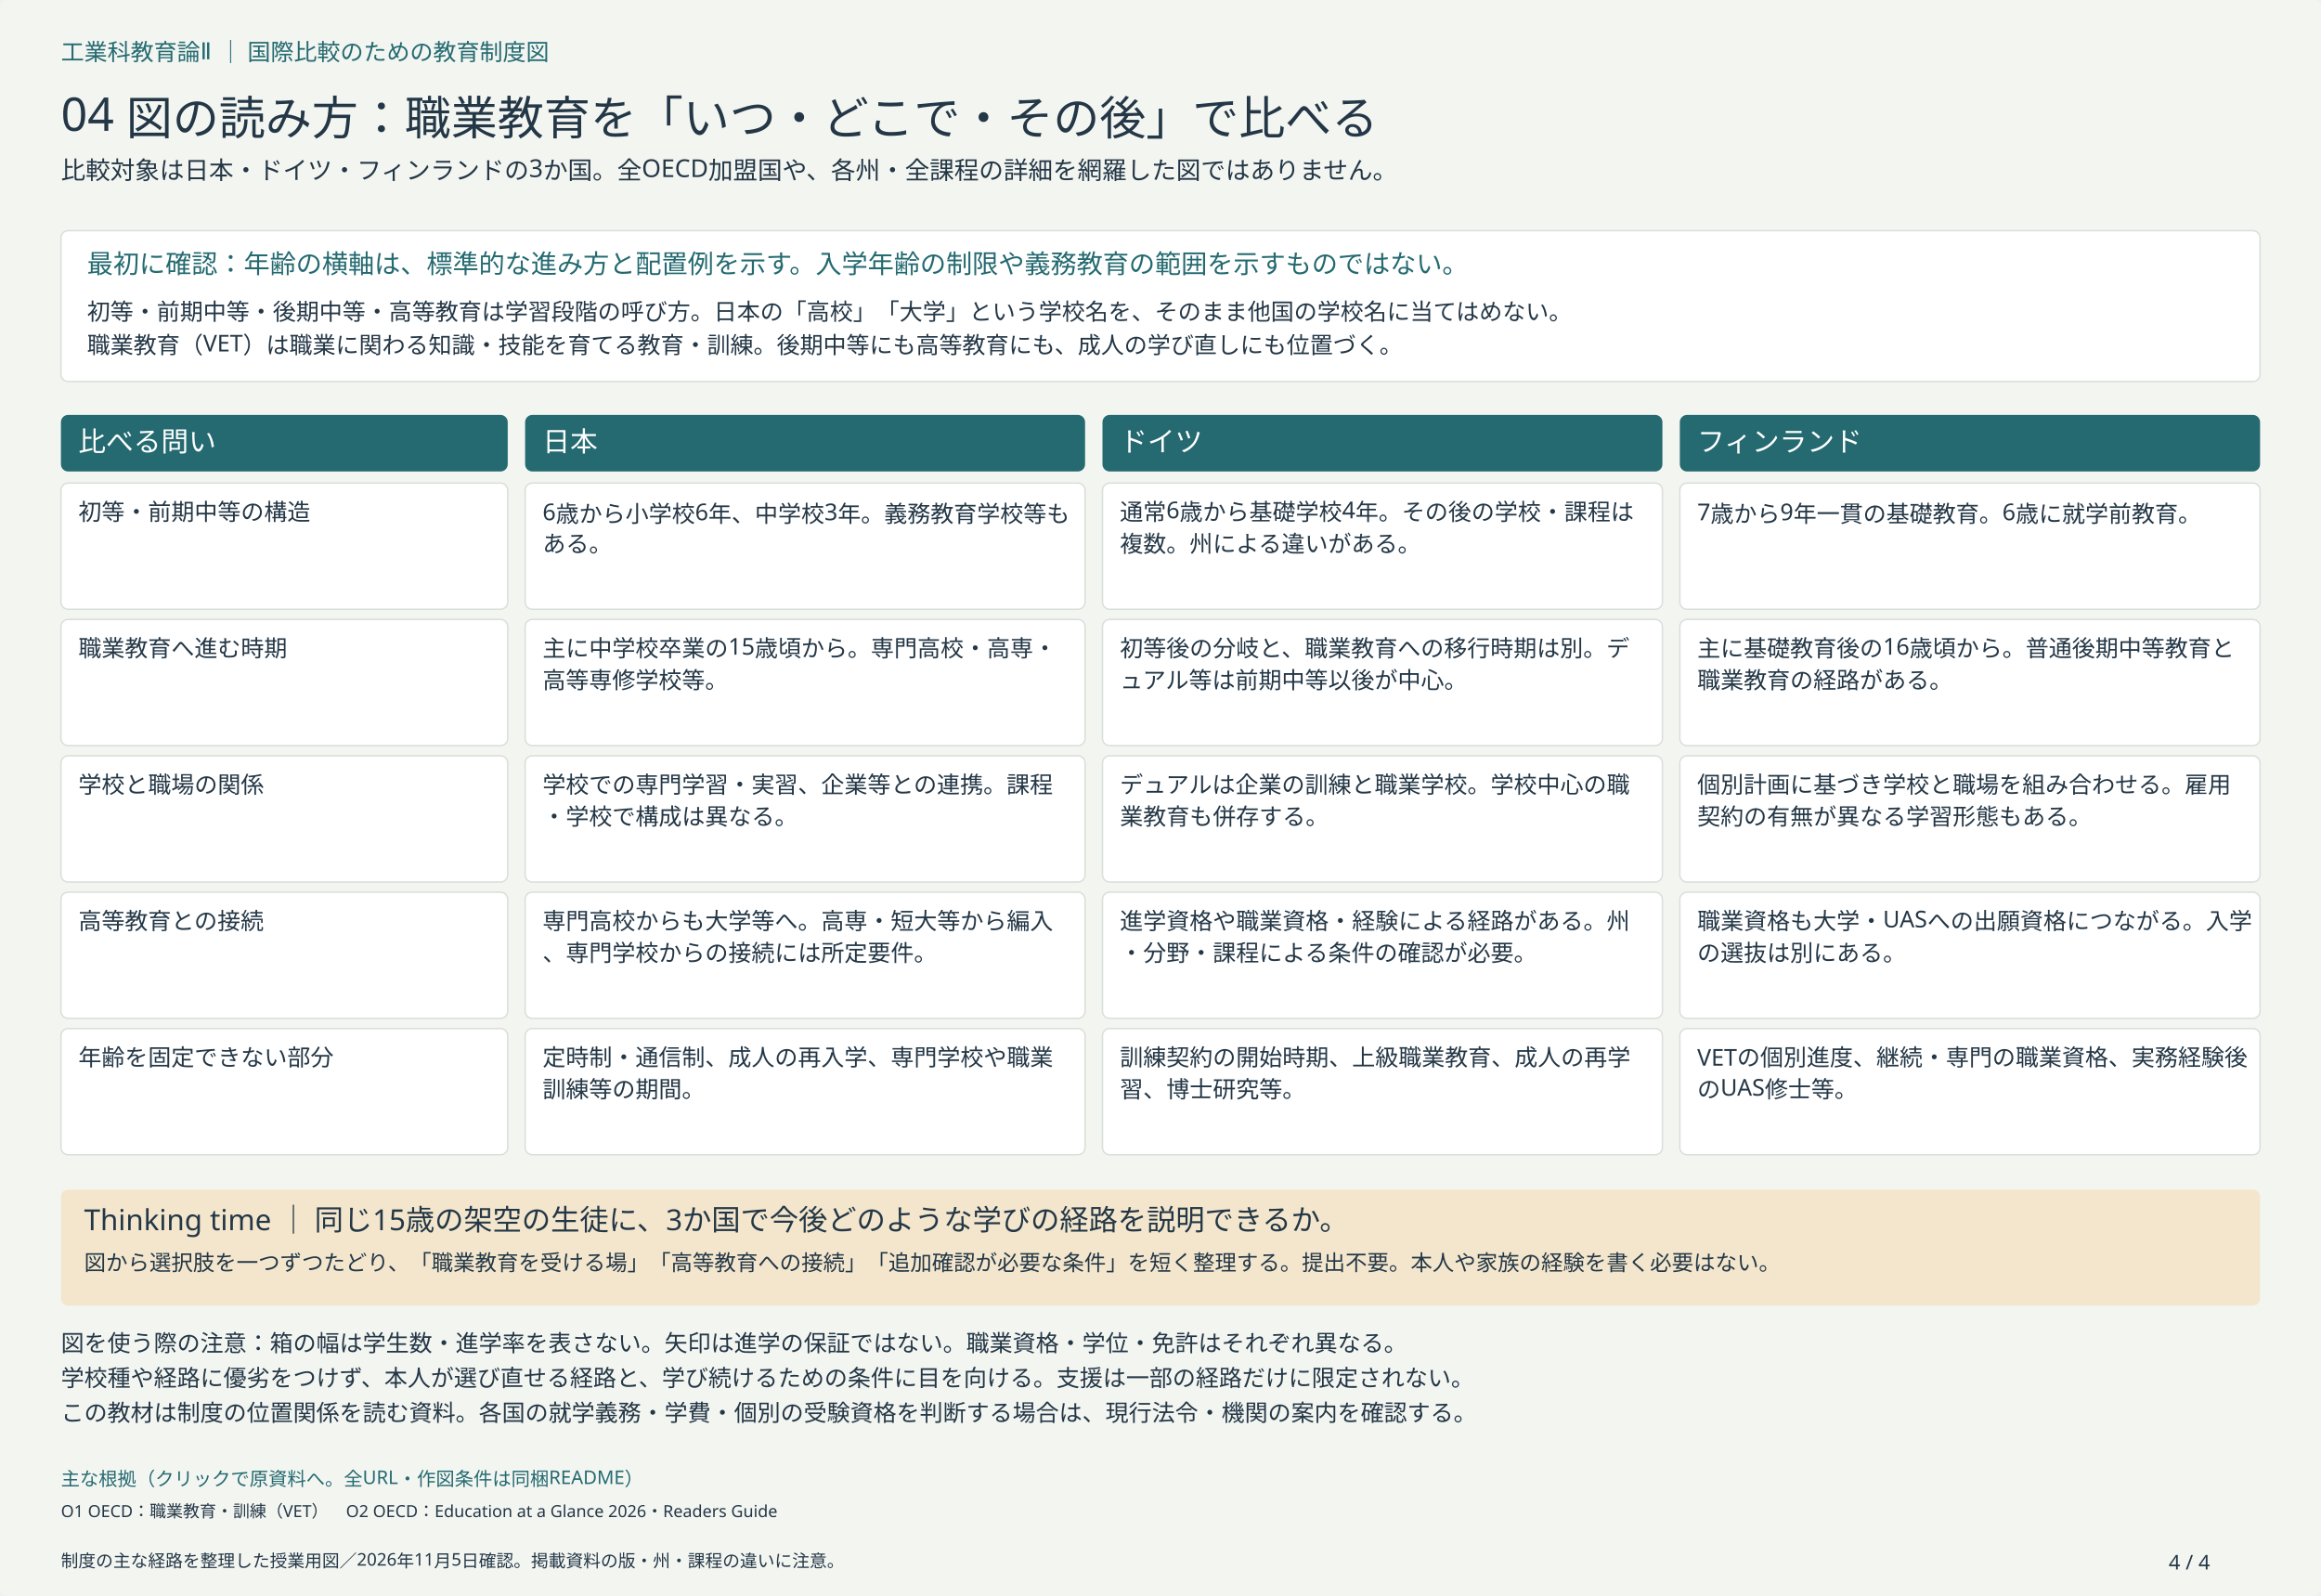
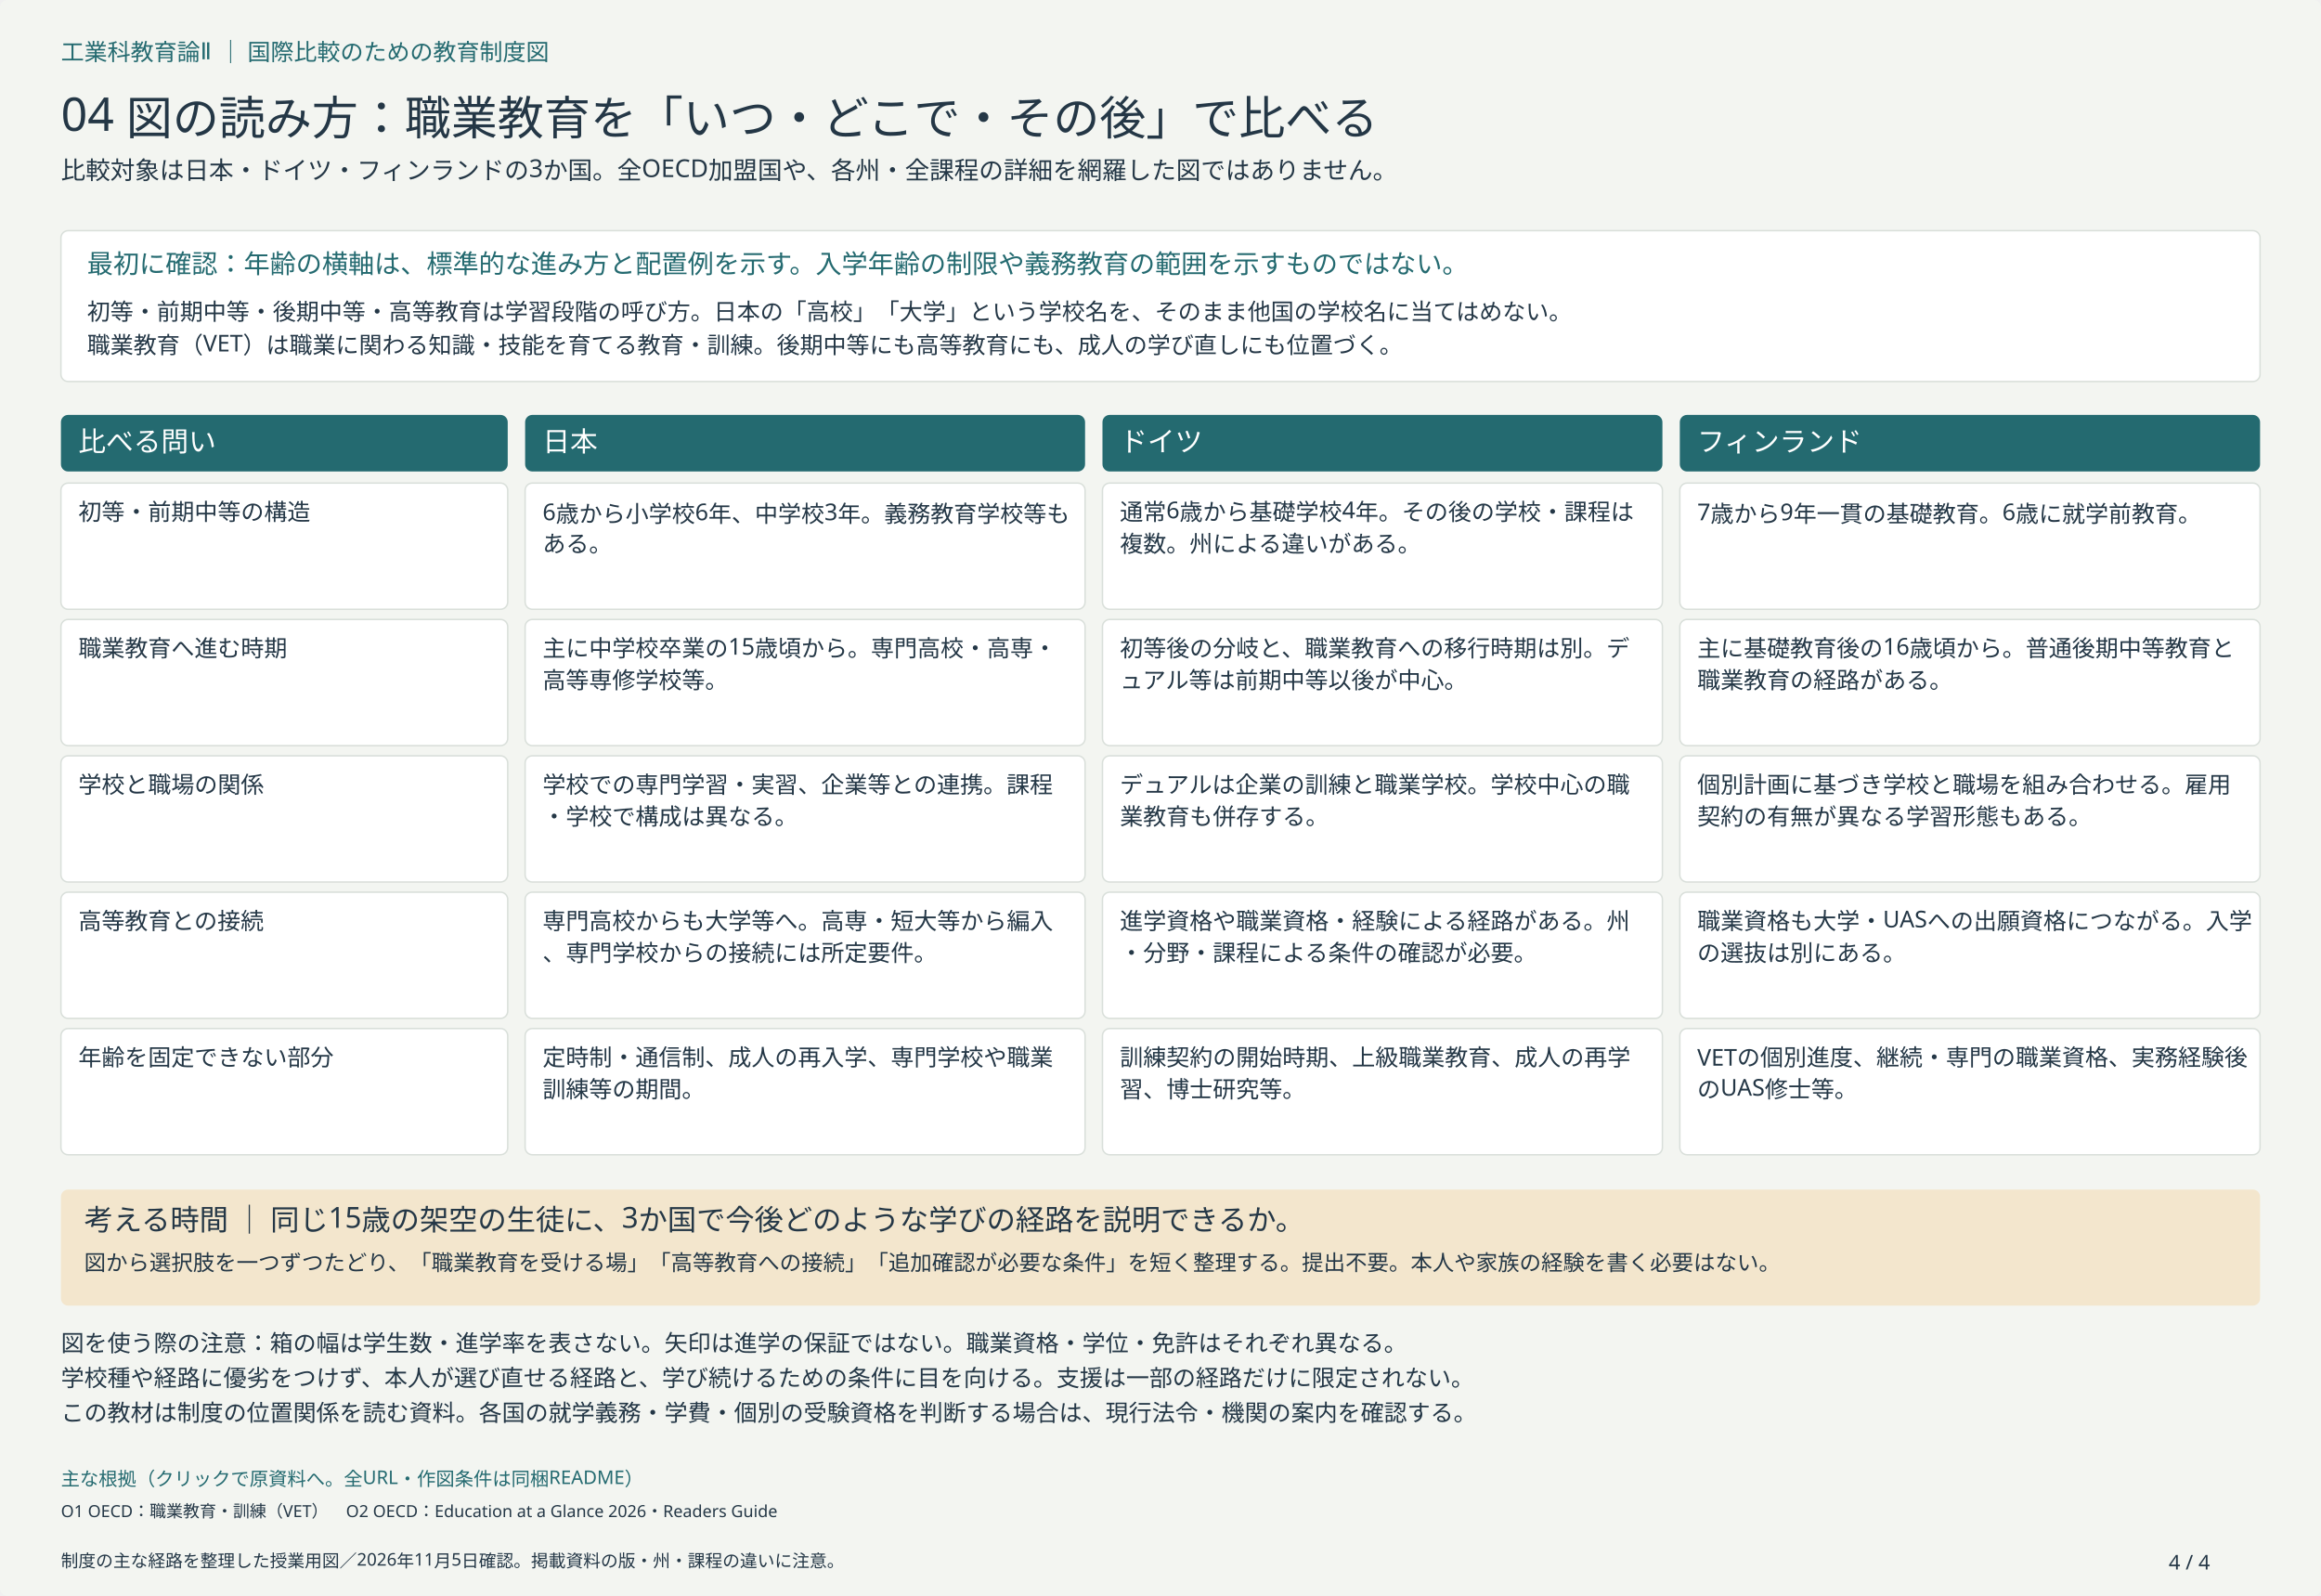
<svg xmlns="http://www.w3.org/2000/svg" width="1600" height="1100" viewBox="0 0 1600 1100" role="img">
  <style>text{font-family:"BIZ UDPGothic","BIZ UDGothic","Yu Gothic",sans-serif}</style>
  <rect x="0" y="0" width="1600" height="1100" rx="5" fill="#F3F5F1" stroke="none" />
  <text x="42" y="41.6" font-size="16" fill="#246A70">工業科教育論Ⅱ ｜ 国際比較のための教育制度図</text>
  <text x="42" y="90.2" font-size="32" fill="#243746">04  図の読み方：職業教育を「いつ・どこで・その後」で比べる</text>
  <text x="42" y="123.45" font-size="17" fill="#243746">比較対象は日本・ドイツ・フィンランドの3か国。全OECD加盟国や、各州・全課程の詳細を網羅した図ではありません。</text>
  <text x="42" y="1080.2" font-size="12" fill="#243746">制度の主な経路を整理した授業用図／2026年11月5日確認。掲載資料の版・州・課程の違いに注意。</text>
  <text x="1495" y="1081.9" font-size="14" fill="#243746">4 / 4</text>
  <rect x="42" y="159" width="1516" height="104" rx="5" fill="#FFFFFF" stroke="#D9DFDA" />
  <text x="60" y="188.3" font-size="18" fill="#246A70">最初に確認：年齢の横軸は、標準的な進み方と配置例を示す。入学年齢の制限や義務教育の範囲を示すものではない。</text>
  <text x="60" y="220.6" font-size="16" fill="#243746">初等・前期中等・後期中等・高等教育は学習段階の呼び方。日本の「高校」「大学」という学校名を、そのまま他国の学校名に当てはめない。</text>
  <text x="60" y="243.6" font-size="16" fill="#243746">職業教育（VET）は職業に関わる知識・技能を育てる教育・訓練。後期中等にも高等教育にも、成人の学び直しにも位置づく。</text>
  <rect x="42" y="286" width="308" height="39" rx="5" fill="#246A70" stroke="none" />
  <text x="54" y="311.15" font-size="19" fill="#FFFFFF">比べる問い</text>
  <rect x="362" y="286" width="386" height="39" rx="5" fill="#246A70" stroke="none" />
  <text x="374" y="311.15" font-size="19" fill="#FFFFFF">日本</text>
  <rect x="760" y="286" width="386" height="39" rx="5" fill="#246A70" stroke="none" />
  <text x="772" y="311.15" font-size="19" fill="#FFFFFF">ドイツ</text>
  <rect x="1158" y="286" width="400" height="39" rx="5" fill="#246A70" stroke="none" />
  <text x="1170" y="311.15" font-size="19" fill="#FFFFFF">フィンランド</text>
  <rect x="42" y="333" width="308" height="87" rx="5" fill="#FFFFFF" stroke="#D9DFDA" />
  <text x="54" y="358.6" font-size="16" fill="#243746">初等・前期中等の構造</text>
  <rect x="362" y="333" width="386" height="87" rx="5" fill="#FFFFFF" stroke="#D9DFDA" />
  <text x="374" y="358.6" font-size="16" fill="#243746">6歳から小学校6年、中学校3年。義務教育学校等も</text>
  <text x="374" y="380.6" font-size="16" fill="#243746">ある。</text>
  <rect x="760" y="333" width="386" height="87" rx="5" fill="#FFFFFF" stroke="#D9DFDA" />
  <text x="772" y="358.6" font-size="16" fill="#243746">通常6歳から基礎学校4年。その後の学校・課程は</text>
  <text x="772" y="380.6" font-size="16" fill="#243746">複数。州による違いがある。</text>
  <rect x="1158" y="333" width="400" height="87" rx="5" fill="#FFFFFF" stroke="#D9DFDA" />
  <text x="1170" y="358.6" font-size="16" fill="#243746">7歳から9年一貫の基礎教育。6歳に就学前教育。</text>
  <rect x="42" y="427" width="308" height="87" rx="5" fill="#FFFFFF" stroke="#D9DFDA" />
  <text x="54" y="452.6" font-size="16" fill="#243746">職業教育へ進む時期</text>
  <rect x="362" y="427" width="386" height="87" rx="5" fill="#FFFFFF" stroke="#D9DFDA" />
  <text x="374" y="452.6" font-size="16" fill="#243746">主に中学校卒業の15歳頃から。専門高校・高専・</text>
  <text x="374" y="474.6" font-size="16" fill="#243746">高等専修学校等。</text>
  <rect x="760" y="427" width="386" height="87" rx="5" fill="#FFFFFF" stroke="#D9DFDA" />
  <text x="772" y="452.6" font-size="16" fill="#243746">初等後の分岐と、職業教育への移行時期は別。デ</text>
  <text x="772" y="474.6" font-size="16" fill="#243746">ュアル等は前期中等以後が中心。</text>
  <rect x="1158" y="427" width="400" height="87" rx="5" fill="#FFFFFF" stroke="#D9DFDA" />
  <text x="1170" y="452.6" font-size="16" fill="#243746">主に基礎教育後の16歳頃から。普通後期中等教育と</text>
  <text x="1170" y="474.6" font-size="16" fill="#243746">職業教育の経路がある。</text>
  <rect x="42" y="521" width="308" height="87" rx="5" fill="#FFFFFF" stroke="#D9DFDA" />
  <text x="54" y="546.6" font-size="16" fill="#243746">学校と職場の関係</text>
  <rect x="362" y="521" width="386" height="87" rx="5" fill="#FFFFFF" stroke="#D9DFDA" />
  <text x="374" y="546.6" font-size="16" fill="#243746">学校での専門学習・実習、企業等との連携。課程</text>
  <text x="374" y="568.6" font-size="16" fill="#243746">・学校で構成は異なる。</text>
  <rect x="760" y="521" width="386" height="87" rx="5" fill="#FFFFFF" stroke="#D9DFDA" />
  <text x="772" y="546.6" font-size="16" fill="#243746">デュアルは企業の訓練と職業学校。学校中心の職</text>
  <text x="772" y="568.6" font-size="16" fill="#243746">業教育も併存する。</text>
  <rect x="1158" y="521" width="400" height="87" rx="5" fill="#FFFFFF" stroke="#D9DFDA" />
  <text x="1170" y="546.6" font-size="16" fill="#243746">個別計画に基づき学校と職場を組み合わせる。雇用</text>
  <text x="1170" y="568.6" font-size="16" fill="#243746">契約の有無が異なる学習形態もある。</text>
  <rect x="42" y="615" width="308" height="87" rx="5" fill="#FFFFFF" stroke="#D9DFDA" />
  <text x="54" y="640.6" font-size="16" fill="#243746">高等教育との接続</text>
  <rect x="362" y="615" width="386" height="87" rx="5" fill="#FFFFFF" stroke="#D9DFDA" />
  <text x="374" y="640.6" font-size="16" fill="#243746">専門高校からも大学等へ。高専・短大等から編入</text>
  <text x="374" y="662.6" font-size="16" fill="#243746">、専門学校からの接続には所定要件。</text>
  <rect x="760" y="615" width="386" height="87" rx="5" fill="#FFFFFF" stroke="#D9DFDA" />
  <text x="772" y="640.6" font-size="16" fill="#243746">進学資格や職業資格・経験による経路がある。州</text>
  <text x="772" y="662.6" font-size="16" fill="#243746">・分野・課程による条件の確認が必要。</text>
  <rect x="1158" y="615" width="400" height="87" rx="5" fill="#FFFFFF" stroke="#D9DFDA" />
  <text x="1170" y="640.6" font-size="16" fill="#243746">職業資格も大学・UASへの出願資格につながる。入学</text>
  <text x="1170" y="662.6" font-size="16" fill="#243746">の選抜は別にある。</text>
  <rect x="42" y="709" width="308" height="87" rx="5" fill="#FFFFFF" stroke="#D9DFDA" />
  <text x="54" y="734.6" font-size="16" fill="#243746">年齢を固定できない部分</text>
  <rect x="362" y="709" width="386" height="87" rx="5" fill="#FFFFFF" stroke="#D9DFDA" />
  <text x="374" y="734.6" font-size="16" fill="#243746">定時制・通信制、成人の再入学、専門学校や職業</text>
  <text x="374" y="756.6" font-size="16" fill="#243746">訓練等の期間。</text>
  <rect x="760" y="709" width="386" height="87" rx="5" fill="#FFFFFF" stroke="#D9DFDA" />
  <text x="772" y="734.6" font-size="16" fill="#243746">訓練契約の開始時期、上級職業教育、成人の再学</text>
  <text x="772" y="756.6" font-size="16" fill="#243746">習、博士研究等。</text>
  <rect x="1158" y="709" width="400" height="87" rx="5" fill="#FFFFFF" stroke="#D9DFDA" />
  <text x="1170" y="734.6" font-size="16" fill="#243746">VETの個別進度、継続・専門の職業資格、実務経験後</text>
  <text x="1170" y="756.6" font-size="16" fill="#243746">のUAS修士等。</text>
  <rect x="42" y="820" width="1516" height="80" rx="5" fill="#F3E6CD" stroke="none" />
-   <text x="58" y="848.0" font-size="20" fill="#243746">Thinking time ｜ 同じ15歳の架空の生徒に、3か国で今後どのような学びの経路を説明できるか。</text>
+   <text x="58" y="848.0" font-size="20" fill="#243746">考える時間 ｜ 同じ15歳の架空の生徒に、3か国で今後どのような学びの経路を説明できるか。</text>
  <text x="58" y="875.75" font-size="15" fill="#243746">図から選択肢を一つずつたどり、「職業教育を受ける場」「高等教育への接続」「追加確認が必要な条件」を短く整理する。提出不要。本人や家族の経験を書く必要はない。</text>
  <text x="42" y="931.6" font-size="16" fill="#243746">図を使う際の注意：箱の幅は学生数・進学率を表さない。矢印は進学の保証ではない。職業資格・学位・免許はそれぞれ異なる。</text>
  <text x="42" y="955.6" font-size="16" fill="#243746">学校種や経路に優劣をつけず、本人が選び直せる経路と、学び続けるための条件に目を向ける。支援は一部の経路だけに限定されない。</text>
  <text x="42" y="979.6" font-size="16" fill="#243746">この教材は制度の位置関係を読む資料。各国の就学義務・学費・個別の受験資格を判断する場合は、現行法令・機関の案内を確認する。</text>
  <text x="42" y="1024.05" font-size="13" fill="#246A70">主な根拠（クリックで原資料へ。全URL・作図条件は同梱README）</text>
  <text x="42" y="1045.775" font-size="11.5" fill="#243746">O1 OECD：職業教育・訓練（VET）</text>
  <text x="238.5" y="1045.775" font-size="11.5" fill="#243746">O2 OECD：Education at a Glance 2026・Readers Guide</text>
</svg>
